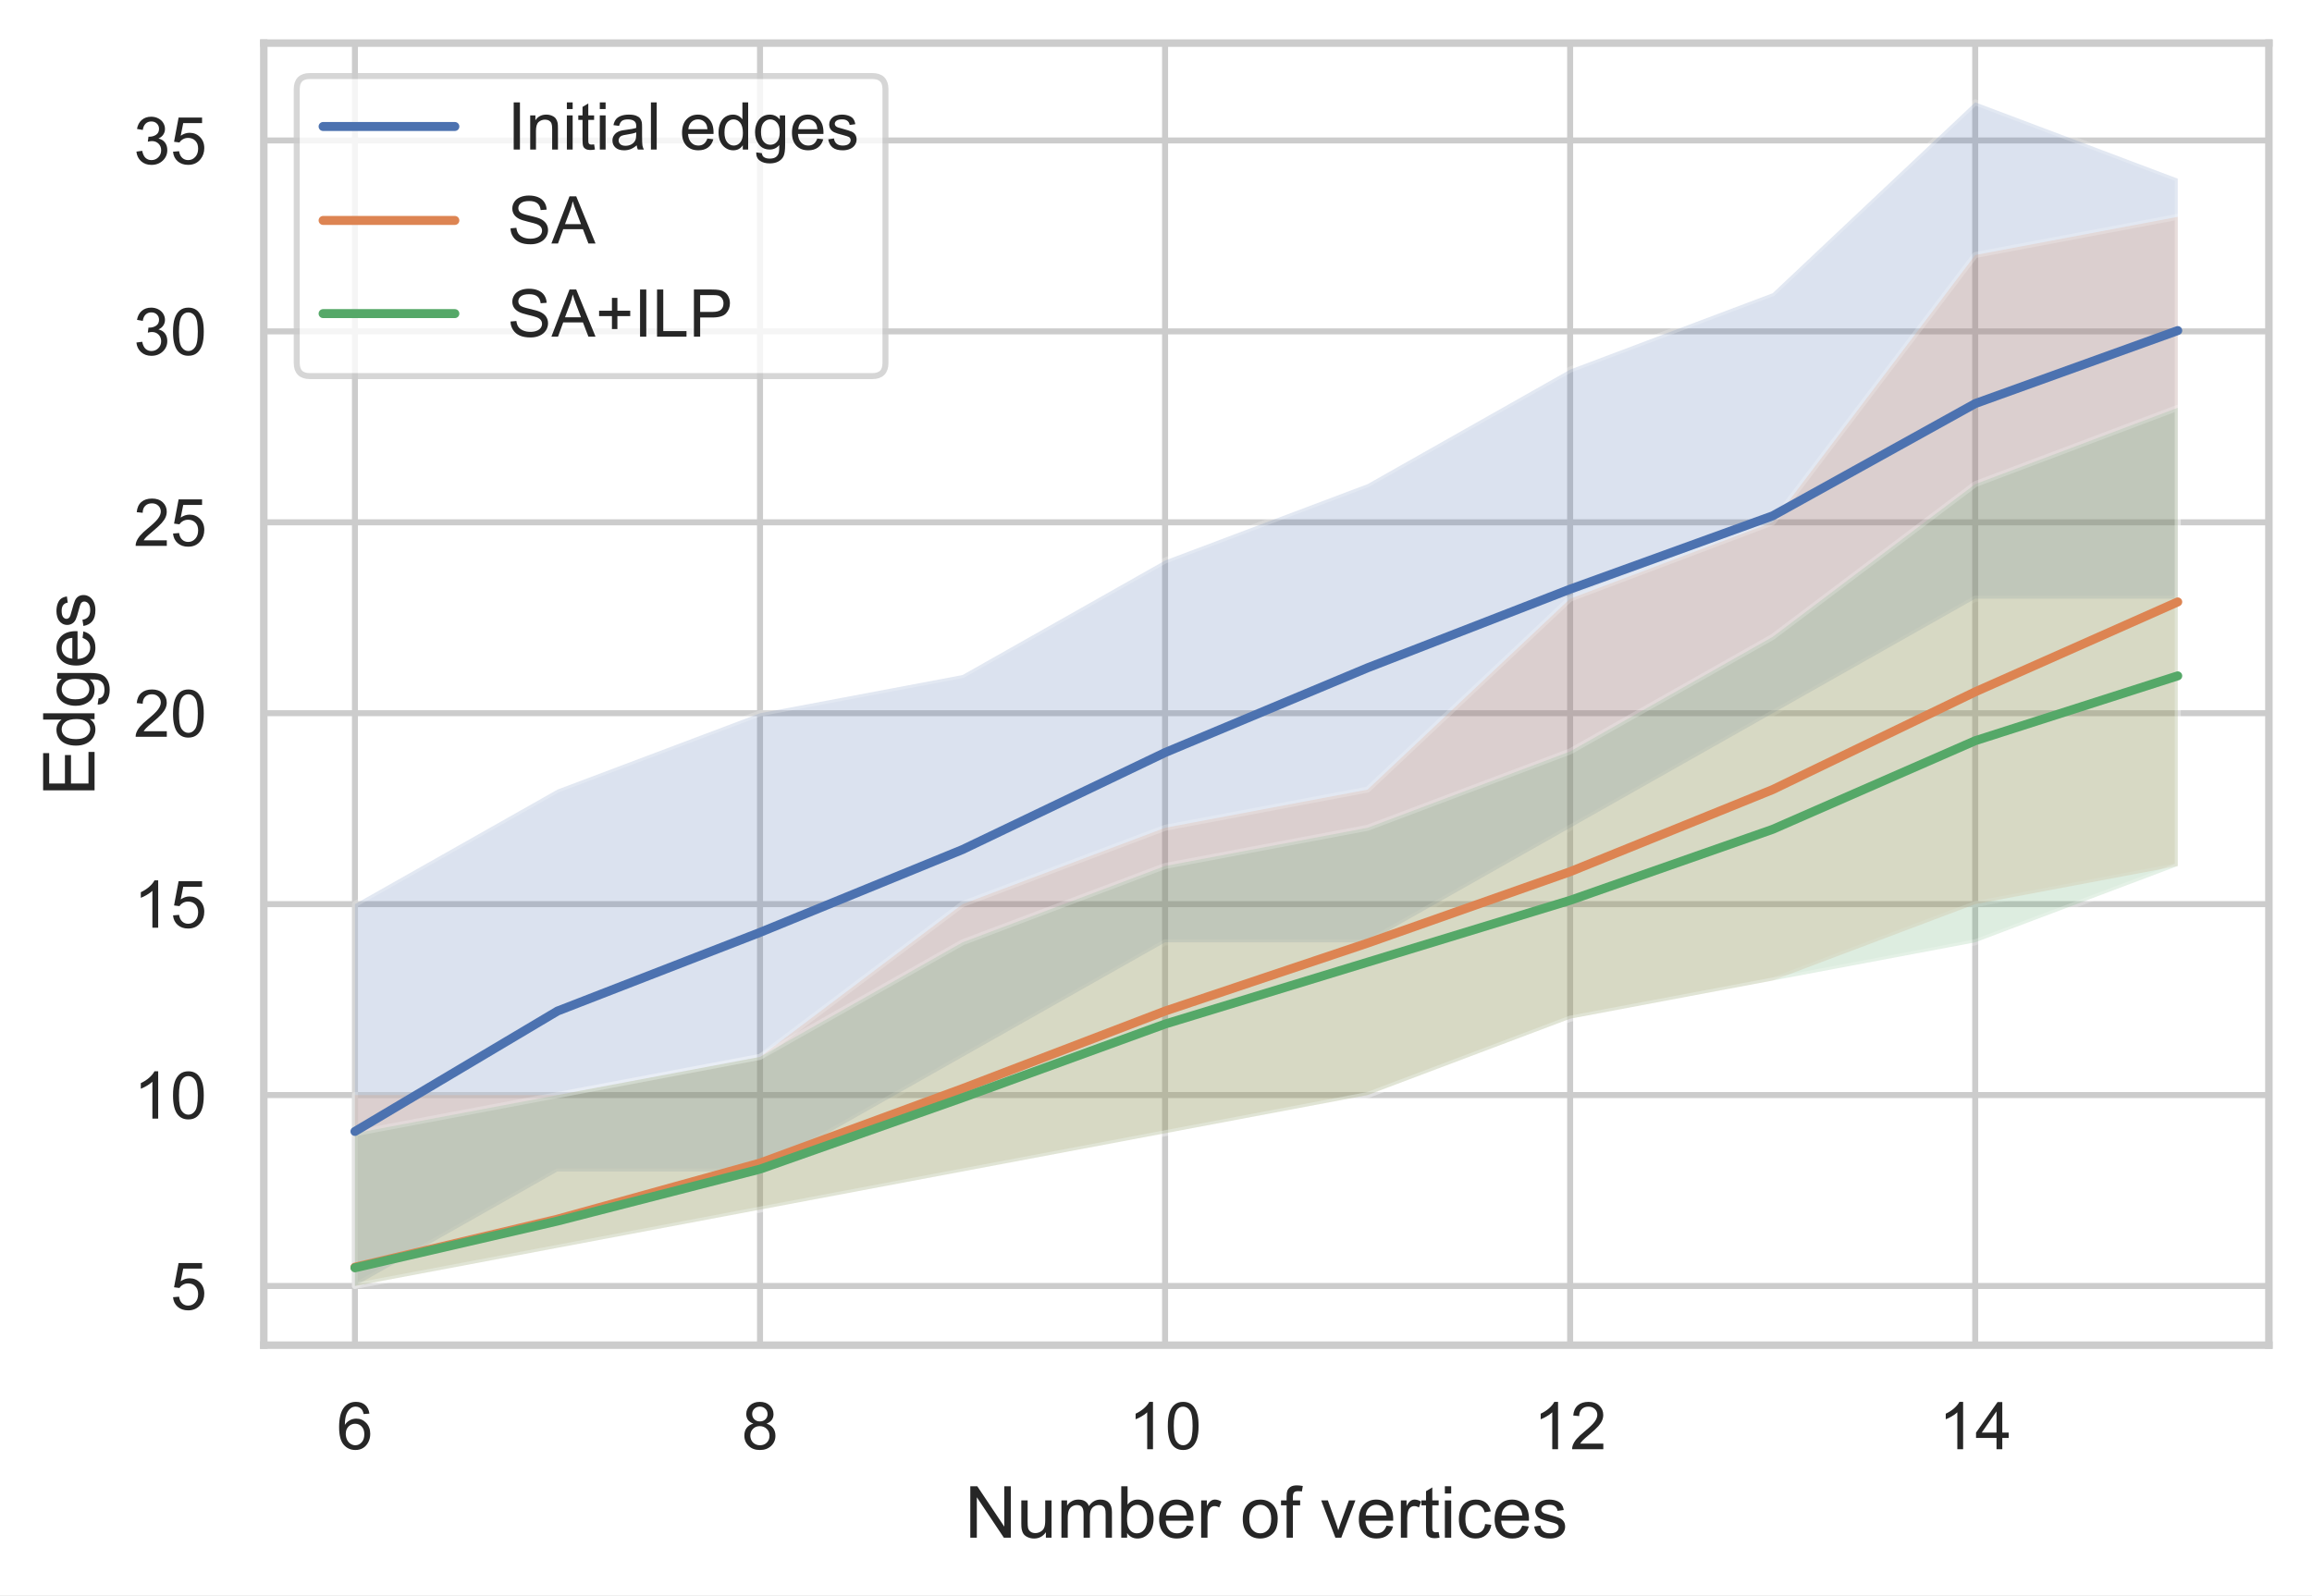
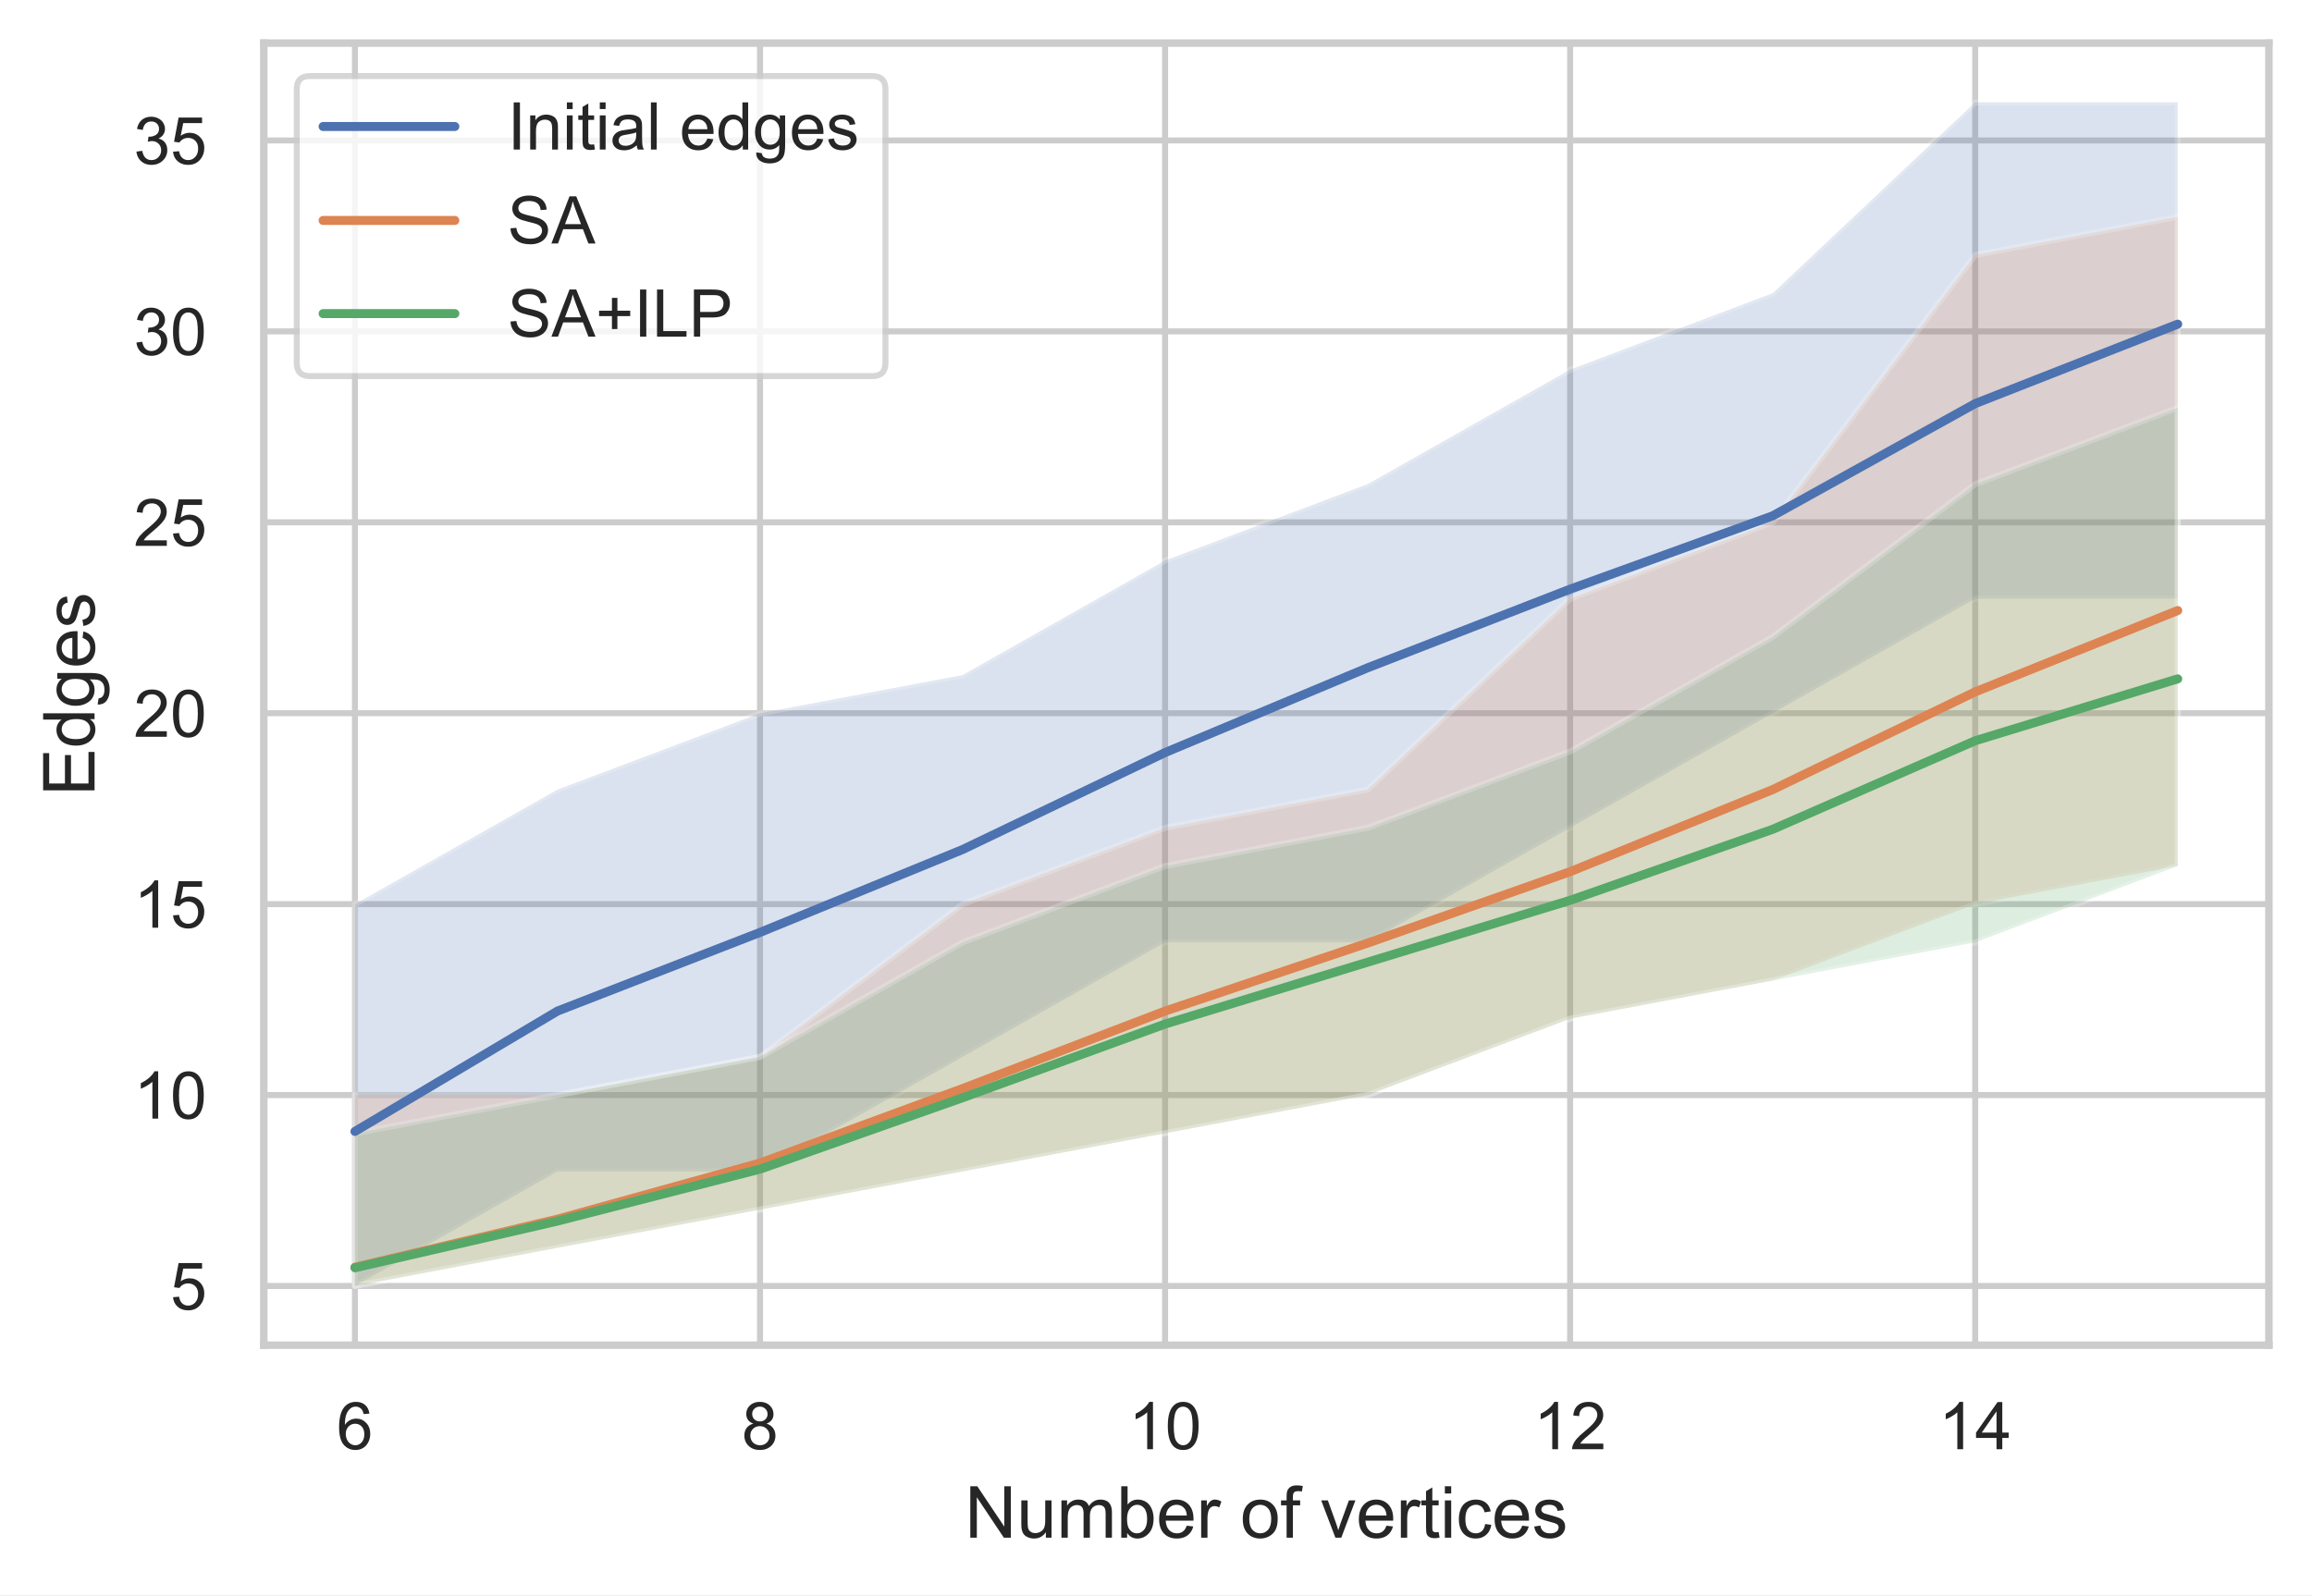
<svg xmlns="http://www.w3.org/2000/svg" xmlns:xlink="http://www.w3.org/1999/xlink" width="386.049pt" height="266.374pt" viewBox="0 0 386.049 266.374" version="1.1">
  <defs>
    <style type="text/css">*{stroke-linejoin: round; stroke-linecap: butt}</style>
  </defs>
  <g id="figure_1">
    <g id="patch_1">
      <path d="M 0 266.374  L 386.049 266.374  L 386.049 0  L 0 0  z " style="fill: #ffffff" />
    </g>
    <g id="axes_1">
      <g id="patch_2">
        <path d="M 44.049 224.64  L 378.849 224.64  L 378.849 7.2  L 44.049 7.2  z " style="fill: #ffffff" />
      </g>
      <g id="matplotlib.axis_1">
        <g id="xtick_1">
          <g id="line2d_1">
-             <path d="M 59.267 224.64  L 59.267 7.2  " clip-path="url(#p6ffc3e979e)" style="fill: none; stroke: #cccccc; stroke-linecap: round" />
+             <path d="M 59.267 224.64  L 59.267 7.2  " clip-path="url(#pb154e1df86)" style="fill: none; stroke: #cccccc; stroke-linecap: round" />
          </g>
          <g id="text_1">
            <g style="fill: #262626" transform="translate(56.20873 242.0136) scale(0.11 -0.11)">
              <defs>
                <path id="ArialMT-36" d="M 3184 3459  L 2625 3416  Q 2550 3747 2413 3897  Q 2184 4138 1850 4138  Q 1581 4138 1378 3988  Q 1113 3794 959 3422  Q 806 3050 800 2363  Q 1003 2672 1297 2822  Q 1591 2972 1913 2972  Q 2475 2972 2870 2558  Q 3266 2144 3266 1488  Q 3266 1056 3080 686  Q 2894 316 2569 119  Q 2244 -78 1831 -78  Q 1128 -78 684 439  Q 241 956 241 2144  Q 241 3472 731 4075  Q 1159 4600 1884 4600  Q 2425 4600 2770 4297  Q 3116 3994 3184 3459  z M 888 1484  Q 888 1194 1011 928  Q 1134 663 1356 523  Q 1578 384 1822 384  Q 2178 384 2434 671  Q 2691 959 2691 1453  Q 2691 1928 2437 2201  Q 2184 2475 1800 2475  Q 1419 2475 1153 2201  Q 888 1928 888 1484  z " transform="scale(0.015625)" />
              </defs>
              <use xlink:href="#ArialMT-36" />
            </g>
          </g>
        </g>
        <g id="xtick_2">
          <g id="line2d_2">
-             <path d="M 126.904 224.64  L 126.904 7.2  " clip-path="url(#p6ffc3e979e)" style="fill: none; stroke: #cccccc; stroke-linecap: round" />
+             <path d="M 126.904 224.64  L 126.904 7.2  " clip-path="url(#pb154e1df86)" style="fill: none; stroke: #cccccc; stroke-linecap: round" />
          </g>
          <g id="text_2">
            <g style="fill: #262626" transform="translate(123.8451 242.0136) scale(0.11 -0.11)">
              <defs>
                <path id="ArialMT-38" d="M 1131 2484  Q 781 2613 612 2850  Q 444 3088 444 3419  Q 444 3919 803 4259  Q 1163 4600 1759 4600  Q 2359 4600 2725 4251  Q 3091 3903 3091 3403  Q 3091 3084 2923 2848  Q 2756 2613 2416 2484  Q 2838 2347 3058 2040  Q 3278 1734 3278 1309  Q 3278 722 2862 322  Q 2447 -78 1769 -78  Q 1091 -78 675 323  Q 259 725 259 1325  Q 259 1772 486 2073  Q 713 2375 1131 2484  z M 1019 3438  Q 1019 3113 1228 2906  Q 1438 2700 1772 2700  Q 2097 2700 2305 2904  Q 2513 3109 2513 3406  Q 2513 3716 2298 3927  Q 2084 4138 1766 4138  Q 1444 4138 1231 3931  Q 1019 3725 1019 3438  z M 838 1322  Q 838 1081 952 856  Q 1066 631 1291 507  Q 1516 384 1775 384  Q 2178 384 2440 643  Q 2703 903 2703 1303  Q 2703 1709 2433 1975  Q 2163 2241 1756 2241  Q 1359 2241 1098 1978  Q 838 1716 838 1322  z " transform="scale(0.015625)" />
              </defs>
              <use xlink:href="#ArialMT-38" />
            </g>
          </g>
        </g>
        <g id="xtick_3">
          <g id="line2d_3">
-             <path d="M 194.54 224.64  L 194.54 7.2  " clip-path="url(#p6ffc3e979e)" style="fill: none; stroke: #cccccc; stroke-linecap: round" />
+             <path d="M 194.54 224.64  L 194.54 7.2  " clip-path="url(#pb154e1df86)" style="fill: none; stroke: #cccccc; stroke-linecap: round" />
          </g>
          <g id="text_3">
            <g style="fill: #262626" transform="translate(188.4229 242.0136) scale(0.11 -0.11)">
              <defs>
                <path id="ArialMT-31" d="M 2384 0  L 1822 0  L 1822 3584  Q 1619 3391 1289 3197  Q 959 3003 697 2906  L 697 3450  Q 1169 3672 1522 3987  Q 1875 4303 2022 4600  L 2384 4600  L 2384 0  z " transform="scale(0.015625)" />
                <path id="ArialMT-30" d="M 266 2259  Q 266 3072 433 3567  Q 600 4063 929 4331  Q 1259 4600 1759 4600  Q 2128 4600 2406 4451  Q 2684 4303 2865 4023  Q 3047 3744 3150 3342  Q 3253 2941 3253 2259  Q 3253 1453 3087 958  Q 2922 463 2592 192  Q 2263 -78 1759 -78  Q 1097 -78 719 397  Q 266 969 266 2259  z M 844 2259  Q 844 1131 1108 757  Q 1372 384 1759 384  Q 2147 384 2411 759  Q 2675 1134 2675 2259  Q 2675 3391 2411 3762  Q 2147 4134 1753 4134  Q 1366 4134 1134 3806  Q 844 3388 844 2259  z " transform="scale(0.015625)" />
              </defs>
              <use xlink:href="#ArialMT-31" />
              <use xlink:href="#ArialMT-30" x="55.615" />
            </g>
          </g>
        </g>
        <g id="xtick_4">
          <g id="line2d_4">
-             <path d="M 262.176 224.64  L 262.176 7.2  " clip-path="url(#p6ffc3e979e)" style="fill: none; stroke: #cccccc; stroke-linecap: round" />
+             <path d="M 262.176 224.64  L 262.176 7.2  " clip-path="url(#pb154e1df86)" style="fill: none; stroke: #cccccc; stroke-linecap: round" />
          </g>
          <g id="text_4">
            <g style="fill: #262626" transform="translate(256.0593 242.0136) scale(0.11 -0.11)">
              <defs>
                <path id="ArialMT-32" d="M 3222 541  L 3222 0  L 194 0  Q 188 203 259 391  Q 375 700 629 1000  Q 884 1300 1366 1694  Q 2113 2306 2375 2664  Q 2638 3022 2638 3341  Q 2638 3675 2398 3904  Q 2159 4134 1775 4134  Q 1369 4134 1125 3890  Q 881 3647 878 3216  L 300 3275  Q 359 3922 746 4261  Q 1134 4600 1788 4600  Q 2447 4600 2831 4234  Q 3216 3869 3216 3328  Q 3216 3053 3103 2787  Q 2991 2522 2730 2228  Q 2469 1934 1863 1422  Q 1356 997 1212 845  Q 1069 694 975 541  L 3222 541  z " transform="scale(0.015625)" />
              </defs>
              <use xlink:href="#ArialMT-31" />
              <use xlink:href="#ArialMT-32" x="55.615" />
            </g>
          </g>
        </g>
        <g id="xtick_5">
          <g id="line2d_5">
-             <path d="M 329.813 224.64  L 329.813 7.2  " clip-path="url(#p6ffc3e979e)" style="fill: none; stroke: #cccccc; stroke-linecap: round" />
+             <path d="M 329.813 224.64  L 329.813 7.2  " clip-path="url(#pb154e1df86)" style="fill: none; stroke: #cccccc; stroke-linecap: round" />
          </g>
          <g id="text_5">
            <g style="fill: #262626" transform="translate(323.6957 242.0136) scale(0.11 -0.11)">
              <defs>
                <path id="ArialMT-34" d="M 2069 0  L 2069 1097  L 81 1097  L 81 1613  L 2172 4581  L 2631 4581  L 2631 1613  L 3250 1613  L 3250 1097  L 2631 1097  L 2631 0  L 2069 0  z M 2069 1613  L 2069 3678  L 634 1613  L 2069 1613  z " transform="scale(0.015625)" />
              </defs>
              <use xlink:href="#ArialMT-31" />
              <use xlink:href="#ArialMT-34" x="55.615" />
            </g>
          </g>
        </g>
        <g id="text_6">
          <g style="fill: #262626" transform="translate(161.1025 256.7892) scale(0.12 -0.12)">
            <defs>
              <path id="ArialMT-4e" d="M 488 0  L 488 4581  L 1109 4581  L 3516 984  L 3516 4581  L 4097 4581  L 4097 0  L 3475 0  L 1069 3600  L 1069 0  L 488 0  z " transform="scale(0.015625)" />
              <path id="ArialMT-75" d="M 2597 0  L 2597 488  Q 2209 -75 1544 -75  Q 1250 -75 995 37  Q 741 150 617 320  Q 494 491 444 738  Q 409 903 409 1263  L 409 3319  L 972 3319  L 972 1478  Q 972 1038 1006 884  Q 1059 663 1231 536  Q 1403 409 1656 409  Q 1909 409 2131 539  Q 2353 669 2445 892  Q 2538 1116 2538 1541  L 2538 3319  L 3100 3319  L 3100 0  L 2597 0  z " transform="scale(0.015625)" />
              <path id="ArialMT-6d" d="M 422 0  L 422 3319  L 925 3319  L 925 2853  Q 1081 3097 1340 3245  Q 1600 3394 1931 3394  Q 2300 3394 2536 3241  Q 2772 3088 2869 2813  Q 3263 3394 3894 3394  Q 4388 3394 4653 3120  Q 4919 2847 4919 2278  L 4919 0  L 4359 0  L 4359 2091  Q 4359 2428 4304 2576  Q 4250 2725 4106 2815  Q 3963 2906 3769 2906  Q 3419 2906 3187 2673  Q 2956 2441 2956 1928  L 2956 0  L 2394 0  L 2394 2156  Q 2394 2531 2256 2718  Q 2119 2906 1806 2906  Q 1569 2906 1367 2781  Q 1166 2656 1075 2415  Q 984 2175 984 1722  L 984 0  L 422 0  z " transform="scale(0.015625)" />
              <path id="ArialMT-62" d="M 941 0  L 419 0  L 419 4581  L 981 4581  L 981 2947  Q 1338 3394 1891 3394  Q 2197 3394 2470 3270  Q 2744 3147 2920 2923  Q 3097 2700 3197 2384  Q 3297 2069 3297 1709  Q 3297 856 2875 390  Q 2453 -75 1863 -75  Q 1275 -75 941 416  L 941 0  z M 934 1684  Q 934 1088 1097 822  Q 1363 388 1816 388  Q 2184 388 2453 708  Q 2722 1028 2722 1663  Q 2722 2313 2464 2622  Q 2206 2931 1841 2931  Q 1472 2931 1203 2611  Q 934 2291 934 1684  z " transform="scale(0.015625)" />
              <path id="ArialMT-65" d="M 2694 1069  L 3275 997  Q 3138 488 2766 206  Q 2394 -75 1816 -75  Q 1088 -75 661 373  Q 234 822 234 1631  Q 234 2469 665 2931  Q 1097 3394 1784 3394  Q 2450 3394 2872 2941  Q 3294 2488 3294 1666  Q 3294 1616 3291 1516  L 816 1516  Q 847 969 1125 678  Q 1403 388 1819 388  Q 2128 388 2347 550  Q 2566 713 2694 1069  z M 847 1978  L 2700 1978  Q 2663 2397 2488 2606  Q 2219 2931 1791 2931  Q 1403 2931 1139 2672  Q 875 2413 847 1978  z " transform="scale(0.015625)" />
              <path id="ArialMT-72" d="M 416 0  L 416 3319  L 922 3319  L 922 2816  Q 1116 3169 1280 3281  Q 1444 3394 1641 3394  Q 1925 3394 2219 3213  L 2025 2691  Q 1819 2813 1613 2813  Q 1428 2813 1281 2702  Q 1134 2591 1072 2394  Q 978 2094 978 1738  L 978 0  L 416 0  z " transform="scale(0.015625)" />
              <path id="ArialMT-20" transform="scale(0.015625)" />
              <path id="ArialMT-6f" d="M 213 1659  Q 213 2581 725 3025  Q 1153 3394 1769 3394  Q 2453 3394 2887 2945  Q 3322 2497 3322 1706  Q 3322 1066 3130 698  Q 2938 331 2570 128  Q 2203 -75 1769 -75  Q 1072 -75 642 372  Q 213 819 213 1659  z M 791 1659  Q 791 1022 1069 705  Q 1347 388 1769 388  Q 2188 388 2466 706  Q 2744 1025 2744 1678  Q 2744 2294 2464 2611  Q 2184 2928 1769 2928  Q 1347 2928 1069 2612  Q 791 2297 791 1659  z " transform="scale(0.015625)" />
              <path id="ArialMT-66" d="M 556 0  L 556 2881  L 59 2881  L 59 3319  L 556 3319  L 556 3672  Q 556 4006 616 4169  Q 697 4388 901 4523  Q 1106 4659 1475 4659  Q 1713 4659 2000 4603  L 1916 4113  Q 1741 4144 1584 4144  Q 1328 4144 1222 4034  Q 1116 3925 1116 3625  L 1116 3319  L 1763 3319  L 1763 2881  L 1116 2881  L 1116 0  L 556 0  z " transform="scale(0.015625)" />
              <path id="ArialMT-76" d="M 1344 0  L 81 3319  L 675 3319  L 1388 1331  Q 1503 1009 1600 663  Q 1675 925 1809 1294  L 2547 3319  L 3125 3319  L 1869 0  L 1344 0  z " transform="scale(0.015625)" />
              <path id="ArialMT-74" d="M 1650 503  L 1731 6  Q 1494 -44 1306 -44  Q 1000 -44 831 53  Q 663 150 594 308  Q 525 466 525 972  L 525 2881  L 113 2881  L 113 3319  L 525 3319  L 525 4141  L 1084 4478  L 1084 3319  L 1650 3319  L 1650 2881  L 1084 2881  L 1084 941  Q 1084 700 1114 631  Q 1144 563 1211 522  Q 1278 481 1403 481  Q 1497 481 1650 503  z " transform="scale(0.015625)" />
              <path id="ArialMT-69" d="M 425 3934  L 425 4581  L 988 4581  L 988 3934  L 425 3934  z M 425 0  L 425 3319  L 988 3319  L 988 0  L 425 0  z " transform="scale(0.015625)" />
              <path id="ArialMT-63" d="M 2588 1216  L 3141 1144  Q 3050 572 2676 248  Q 2303 -75 1759 -75  Q 1078 -75 664 370  Q 250 816 250 1647  Q 250 2184 428 2587  Q 606 2991 970 3192  Q 1334 3394 1763 3394  Q 2303 3394 2647 3120  Q 2991 2847 3088 2344  L 2541 2259  Q 2463 2594 2264 2762  Q 2066 2931 1784 2931  Q 1359 2931 1093 2626  Q 828 2322 828 1663  Q 828 994 1084 691  Q 1341 388 1753 388  Q 2084 388 2306 591  Q 2528 794 2588 1216  z " transform="scale(0.015625)" />
              <path id="ArialMT-73" d="M 197 991  L 753 1078  Q 800 744 1014 566  Q 1228 388 1613 388  Q 2000 388 2187 545  Q 2375 703 2375 916  Q 2375 1106 2209 1216  Q 2094 1291 1634 1406  Q 1016 1563 777 1677  Q 538 1791 414 1992  Q 291 2194 291 2438  Q 291 2659 392 2848  Q 494 3038 669 3163  Q 800 3259 1026 3326  Q 1253 3394 1513 3394  Q 1903 3394 2198 3281  Q 2494 3169 2634 2976  Q 2775 2784 2828 2463  L 2278 2388  Q 2241 2644 2061 2787  Q 1881 2931 1553 2931  Q 1166 2931 1000 2803  Q 834 2675 834 2503  Q 834 2394 903 2306  Q 972 2216 1119 2156  Q 1203 2125 1616 2013  Q 2213 1853 2448 1751  Q 2684 1650 2818 1456  Q 2953 1263 2953 975  Q 2953 694 2789 445  Q 2625 197 2315 61  Q 2006 -75 1616 -75  Q 969 -75 630 194  Q 291 463 197 991  z " transform="scale(0.015625)" />
            </defs>
            <use xlink:href="#ArialMT-4e" />
            <use xlink:href="#ArialMT-75" x="72.217" />
            <use xlink:href="#ArialMT-6d" x="127.832" />
            <use xlink:href="#ArialMT-62" x="211.133" />
            <use xlink:href="#ArialMT-65" x="266.748" />
            <use xlink:href="#ArialMT-72" x="322.363" />
            <use xlink:href="#ArialMT-20" x="355.664" />
            <use xlink:href="#ArialMT-6f" x="383.447" />
            <use xlink:href="#ArialMT-66" x="439.062" />
            <use xlink:href="#ArialMT-20" x="466.846" />
            <use xlink:href="#ArialMT-76" x="494.629" />
            <use xlink:href="#ArialMT-65" x="544.629" />
            <use xlink:href="#ArialMT-72" x="600.244" />
            <use xlink:href="#ArialMT-74" x="633.545" />
            <use xlink:href="#ArialMT-69" x="661.328" />
            <use xlink:href="#ArialMT-63" x="683.545" />
            <use xlink:href="#ArialMT-65" x="733.545" />
            <use xlink:href="#ArialMT-73" x="789.16" />
          </g>
        </g>
      </g>
      <g id="matplotlib.axis_2">
        <g id="ytick_1">
          <g id="line2d_6">
-             <path d="M 44.049 214.756  L 378.849 214.756  " clip-path="url(#p6ffc3e979e)" style="fill: none; stroke: #cccccc; stroke-linecap: round" />
+             <path d="M 44.049 214.756  L 378.849 214.756  " clip-path="url(#pb154e1df86)" style="fill: none; stroke: #cccccc; stroke-linecap: round" />
          </g>
          <g id="text_7">
            <g style="fill: #262626" transform="translate(28.43203 218.6932) scale(0.11 -0.11)">
              <defs>
                <path id="ArialMT-35" d="M 266 1200  L 856 1250  Q 922 819 1161 601  Q 1400 384 1738 384  Q 2144 384 2425 690  Q 2706 997 2706 1503  Q 2706 1984 2436 2262  Q 2166 2541 1728 2541  Q 1456 2541 1237 2417  Q 1019 2294 894 2097  L 366 2166  L 809 4519  L 3088 4519  L 3088 3981  L 1259 3981  L 1013 2750  Q 1425 3038 1878 3038  Q 2478 3038 2890 2622  Q 3303 2206 3303 1553  Q 3303 931 2941 478  Q 2500 -78 1738 -78  Q 1113 -78 717 272  Q 322 622 266 1200  z " transform="scale(0.015625)" />
              </defs>
              <use xlink:href="#ArialMT-35" />
            </g>
          </g>
        </g>
        <g id="ytick_2">
          <g id="line2d_7">
-             <path d="M 44.049 182.874  L 378.849 182.874  " clip-path="url(#p6ffc3e979e)" style="fill: none; stroke: #cccccc; stroke-linecap: round" />
+             <path d="M 44.049 182.874  L 378.849 182.874  " clip-path="url(#pb154e1df86)" style="fill: none; stroke: #cccccc; stroke-linecap: round" />
          </g>
          <g id="text_8">
            <g style="fill: #262626" transform="translate(22.315 186.8105) scale(0.11 -0.11)">
              <use xlink:href="#ArialMT-31" />
              <use xlink:href="#ArialMT-30" x="55.615" />
            </g>
          </g>
        </g>
        <g id="ytick_3">
          <g id="line2d_8">
-             <path d="M 44.049 150.991  L 378.849 150.991  " clip-path="url(#p6ffc3e979e)" style="fill: none; stroke: #cccccc; stroke-linecap: round" />
+             <path d="M 44.049 150.991  L 378.849 150.991  " clip-path="url(#pb154e1df86)" style="fill: none; stroke: #cccccc; stroke-linecap: round" />
          </g>
          <g id="text_9">
            <g style="fill: #262626" transform="translate(22.315 154.9278) scale(0.11 -0.11)">
              <use xlink:href="#ArialMT-31" />
              <use xlink:href="#ArialMT-35" x="55.615" />
            </g>
          </g>
        </g>
        <g id="ytick_4">
          <g id="line2d_9">
-             <path d="M 44.049 119.108  L 378.849 119.108  " clip-path="url(#p6ffc3e979e)" style="fill: none; stroke: #cccccc; stroke-linecap: round" />
+             <path d="M 44.049 119.108  L 378.849 119.108  " clip-path="url(#pb154e1df86)" style="fill: none; stroke: #cccccc; stroke-linecap: round" />
          </g>
          <g id="text_10">
            <g style="fill: #262626" transform="translate(22.315 123.0451) scale(0.11 -0.11)">
              <use xlink:href="#ArialMT-32" />
              <use xlink:href="#ArialMT-30" x="55.615" />
            </g>
          </g>
        </g>
        <g id="ytick_5">
          <g id="line2d_10">
-             <path d="M 44.049 87.226  L 378.849 87.226  " clip-path="url(#p6ffc3e979e)" style="fill: none; stroke: #cccccc; stroke-linecap: round" />
+             <path d="M 44.049 87.226  L 378.849 87.226  " clip-path="url(#pb154e1df86)" style="fill: none; stroke: #cccccc; stroke-linecap: round" />
          </g>
          <g id="text_11">
            <g style="fill: #262626" transform="translate(22.315 91.16237) scale(0.11 -0.11)">
              <use xlink:href="#ArialMT-32" />
              <use xlink:href="#ArialMT-35" x="55.615" />
            </g>
          </g>
        </g>
        <g id="ytick_6">
          <g id="line2d_11">
-             <path d="M 44.049 55.343  L 378.849 55.343  " clip-path="url(#p6ffc3e979e)" style="fill: none; stroke: #cccccc; stroke-linecap: round" />
+             <path d="M 44.049 55.343  L 378.849 55.343  " clip-path="url(#pb154e1df86)" style="fill: none; stroke: #cccccc; stroke-linecap: round" />
          </g>
          <g id="text_12">
            <g style="fill: #262626" transform="translate(22.315 59.27967) scale(0.11 -0.11)">
              <defs>
                <path id="ArialMT-33" d="M 269 1209  L 831 1284  Q 928 806 1161 595  Q 1394 384 1728 384  Q 2125 384 2398 659  Q 2672 934 2672 1341  Q 2672 1728 2419 1979  Q 2166 2231 1775 2231  Q 1616 2231 1378 2169  L 1441 2663  Q 1497 2656 1531 2656  Q 1891 2656 2178 2843  Q 2466 3031 2466 3422  Q 2466 3731 2256 3934  Q 2047 4138 1716 4138  Q 1388 4138 1169 3931  Q 950 3725 888 3313  L 325 3413  Q 428 3978 793 4289  Q 1159 4600 1703 4600  Q 2078 4600 2393 4439  Q 2709 4278 2876 4000  Q 3044 3722 3044 3409  Q 3044 3113 2884 2869  Q 2725 2625 2413 2481  Q 2819 2388 3044 2092  Q 3269 1797 3269 1353  Q 3269 753 2831 336  Q 2394 -81 1725 -81  Q 1122 -81 723 278  Q 325 638 269 1209  z " transform="scale(0.015625)" />
              </defs>
              <use xlink:href="#ArialMT-33" />
              <use xlink:href="#ArialMT-30" x="55.615" />
            </g>
          </g>
        </g>
        <g id="ytick_7">
          <g id="line2d_12">
-             <path d="M 44.049 23.46  L 378.849 23.46  " clip-path="url(#p6ffc3e979e)" style="fill: none; stroke: #cccccc; stroke-linecap: round" />
+             <path d="M 44.049 23.46  L 378.849 23.46  " clip-path="url(#pb154e1df86)" style="fill: none; stroke: #cccccc; stroke-linecap: round" />
          </g>
          <g id="text_13">
            <g style="fill: #262626" transform="translate(22.315 27.39697) scale(0.11 -0.11)">
              <use xlink:href="#ArialMT-33" />
              <use xlink:href="#ArialMT-35" x="55.615" />
            </g>
          </g>
        </g>
        <g id="text_14">
          <g style="fill: #262626" transform="translate(15.78937 132.9319) rotate(-90) scale(0.12 -0.12)">
            <defs>
              <path id="ArialMT-45" d="M 506 0  L 506 4581  L 3819 4581  L 3819 4041  L 1113 4041  L 1113 2638  L 3647 2638  L 3647 2100  L 1113 2100  L 1113 541  L 3925 541  L 3925 0  L 506 0  z " transform="scale(0.015625)" />
              <path id="ArialMT-64" d="M 2575 0  L 2575 419  Q 2259 -75 1647 -75  Q 1250 -75 917 144  Q 584 363 401 755  Q 219 1147 219 1656  Q 219 2153 384 2558  Q 550 2963 881 3178  Q 1213 3394 1622 3394  Q 1922 3394 2156 3267  Q 2391 3141 2538 2938  L 2538 4581  L 3097 4581  L 3097 0  L 2575 0  z M 797 1656  Q 797 1019 1065 703  Q 1334 388 1700 388  Q 2069 388 2326 689  Q 2584 991 2584 1609  Q 2584 2291 2321 2609  Q 2059 2928 1675 2928  Q 1300 2928 1048 2622  Q 797 2316 797 1656  z " transform="scale(0.015625)" />
              <path id="ArialMT-67" d="M 319 -275  L 866 -356  Q 900 -609 1056 -725  Q 1266 -881 1628 -881  Q 2019 -881 2231 -725  Q 2444 -569 2519 -288  Q 2563 -116 2559 434  Q 2191 0 1641 0  Q 956 0 581 494  Q 206 988 206 1678  Q 206 2153 378 2554  Q 550 2956 876 3175  Q 1203 3394 1644 3394  Q 2231 3394 2613 2919  L 2613 3319  L 3131 3319  L 3131 450  Q 3131 -325 2973 -648  Q 2816 -972 2473 -1159  Q 2131 -1347 1631 -1347  Q 1038 -1347 672 -1080  Q 306 -813 319 -275  z M 784 1719  Q 784 1066 1043 766  Q 1303 466 1694 466  Q 2081 466 2343 764  Q 2606 1063 2606 1700  Q 2606 2309 2336 2618  Q 2066 2928 1684 2928  Q 1309 2928 1046 2623  Q 784 2319 784 1719  z " transform="scale(0.015625)" />
            </defs>
            <use xlink:href="#ArialMT-45" />
            <use xlink:href="#ArialMT-64" x="66.699" />
            <use xlink:href="#ArialMT-67" x="122.314" />
            <use xlink:href="#ArialMT-65" x="177.93" />
            <use xlink:href="#ArialMT-73" x="233.545" />
          </g>
        </g>
      </g>
      <g id="PolyCollection_1">
        <defs>
-           <path id="m7de6a842af" d="M 59.267 -51.618  L 59.267 -115.383  L 93.085 -134.513  L 126.904 -147.266  L 160.722 -153.642  L 194.54 -172.772  L 228.358 -185.525  L 262.176 -204.655  L 295.995 -217.408  L 329.813 -249.291  L 363.631 -236.538  L 363.631 -166.396  L 363.631 -166.396  L 329.813 -166.396  L 295.995 -147.266  L 262.176 -128.136  L 228.358 -109.007  L 194.54 -109.007  L 160.722 -89.877  L 126.904 -70.747  L 93.085 -70.747  L 59.267 -51.618  z " style="stroke: #ffffff; stroke-opacity: 0.2" />
+           <path id="md93c4954c3" d="M 59.267 -51.618  L 59.267 -115.383  L 93.085 -134.513  L 126.904 -147.266  L 160.722 -153.642  L 194.54 -172.772  L 228.358 -185.525  L 262.176 -204.655  L 295.995 -217.408  L 329.813 -249.291  L 363.631 -249.291  L 363.631 -166.396  L 363.631 -166.396  L 329.813 -166.396  L 295.995 -147.266  L 262.176 -128.136  L 228.358 -109.007  L 194.54 -109.007  L 160.722 -89.877  L 126.904 -70.747  L 93.085 -70.747  L 59.267 -51.618  z " style="stroke: #ffffff; stroke-opacity: 0.2" />
        </defs>
-         <g clip-path="url(#p6ffc3e979e)">
-           <use xlink:href="#m7de6a842af" x="0" y="266.374" style="fill: #4c72b0; fill-opacity: 0.2; stroke: #ffffff; stroke-opacity: 0.2" />
+         <g clip-path="url(#pb154e1df86)">
+           <use xlink:href="#md93c4954c3" x="0" y="266.374" style="fill: #4c72b0; fill-opacity: 0.2; stroke: #ffffff; stroke-opacity: 0.2" />
        </g>
      </g>
      <g id="PolyCollection_2">
        <defs>
-           <path id="md8b410fdf4" d="M 59.267 -51.618  L 59.267 -83.501  L 93.085 -83.501  L 126.904 -89.877  L 160.722 -115.383  L 194.54 -128.136  L 228.358 -134.513  L 262.176 -166.396  L 295.995 -179.149  L 329.813 -223.784  L 363.631 -230.161  L 363.631 -121.76  L 363.631 -121.76  L 329.813 -115.383  L 295.995 -102.63  L 262.176 -96.254  L 228.358 -83.501  L 194.54 -77.124  L 160.722 -70.747  L 126.904 -64.371  L 93.085 -57.994  L 59.267 -51.618  z " style="stroke: #ffffff; stroke-opacity: 0.2" />
+           <path id="mc7fbd0c3a1" d="M 59.267 -51.618  L 59.267 -83.501  L 93.085 -83.501  L 126.904 -89.877  L 160.722 -115.383  L 194.54 -128.136  L 228.358 -134.513  L 262.176 -166.396  L 295.995 -179.149  L 329.813 -223.784  L 363.631 -230.161  L 363.631 -121.76  L 363.631 -121.76  L 329.813 -115.383  L 295.995 -102.63  L 262.176 -96.254  L 228.358 -83.501  L 194.54 -77.124  L 160.722 -70.747  L 126.904 -64.371  L 93.085 -57.994  L 59.267 -51.618  z " style="stroke: #ffffff; stroke-opacity: 0.2" />
        </defs>
-         <g clip-path="url(#p6ffc3e979e)">
-           <use xlink:href="#md8b410fdf4" x="0" y="266.374" style="fill: #dd8452; fill-opacity: 0.2; stroke: #ffffff; stroke-opacity: 0.2" />
+         <g clip-path="url(#pb154e1df86)">
+           <use xlink:href="#mc7fbd0c3a1" x="0" y="266.374" style="fill: #dd8452; fill-opacity: 0.2; stroke: #ffffff; stroke-opacity: 0.2" />
        </g>
      </g>
      <g id="PolyCollection_3">
        <defs>
-           <path id="m7d44c8faeb" d="M 59.267 -51.618  L 59.267 -77.124  L 93.085 -83.501  L 126.904 -89.877  L 160.722 -109.007  L 194.54 -121.76  L 228.358 -128.136  L 262.176 -140.889  L 295.995 -160.019  L 329.813 -185.525  L 363.631 -198.278  L 363.631 -121.76  L 363.631 -121.76  L 329.813 -109.007  L 295.995 -102.63  L 262.176 -96.254  L 228.358 -83.501  L 194.54 -77.124  L 160.722 -70.747  L 126.904 -64.371  L 93.085 -57.994  L 59.267 -51.618  z " style="stroke: #ffffff; stroke-opacity: 0.2" />
+           <path id="m3f5a3295c8" d="M 59.267 -51.618  L 59.267 -77.124  L 93.085 -83.501  L 126.904 -89.877  L 160.722 -109.007  L 194.54 -121.76  L 228.358 -128.136  L 262.176 -140.889  L 295.995 -160.019  L 329.813 -185.525  L 363.631 -198.278  L 363.631 -121.76  L 363.631 -121.76  L 329.813 -109.007  L 295.995 -102.63  L 262.176 -96.254  L 228.358 -83.501  L 194.54 -77.124  L 160.722 -70.747  L 126.904 -64.371  L 93.085 -57.994  L 59.267 -51.618  z " style="stroke: #ffffff; stroke-opacity: 0.2" />
        </defs>
-         <g clip-path="url(#p6ffc3e979e)">
-           <use xlink:href="#m7d44c8faeb" x="0" y="266.374" style="fill: #55a868; fill-opacity: 0.2; stroke: #ffffff; stroke-opacity: 0.2" />
+         <g clip-path="url(#pb154e1df86)">
+           <use xlink:href="#m3f5a3295c8" x="0" y="266.374" style="fill: #55a868; fill-opacity: 0.2; stroke: #ffffff; stroke-opacity: 0.2" />
        </g>
      </g>
      <g id="line2d_13">
-         <path d="M 59.267 188.947  L 93.085 168.845  L 126.904 155.71  L 160.722 141.873  L 194.54 125.676  L 228.358 111.52  L 262.176 98.385  L 295.995 86.142  L 329.813 67.395  L 363.631 55.207  " clip-path="url(#p6ffc3e979e)" style="fill: none; stroke: #4c72b0; stroke-width: 1.5; stroke-linecap: round" />
+         <path d="M 59.267 188.947  L 93.085 168.845  L 126.904 155.71  L 160.722 141.873  L 194.54 125.676  L 228.358 111.52  L 262.176 98.385  L 295.995 86.142  L 329.813 67.395  L 363.631 54.131  " clip-path="url(#pb154e1df86)" style="fill: none; stroke: #4c72b0; stroke-width: 1.5; stroke-linecap: round" />
      </g>
      <g id="line2d_14">
-         <path d="M 59.267 211.619  L 93.085 203.597  L 126.904 194.224  L 160.722 181.79  L 194.54 168.845  L 228.358 157.495  L 262.176 145.571  L 295.995 131.861  L 329.813 115.537  L 363.631 100.521  " clip-path="url(#p6ffc3e979e)" style="fill: none; stroke: #dd8452; stroke-width: 1.5; stroke-linecap: round" />
+         <path d="M 59.267 211.619  L 93.085 203.597  L 126.904 194.224  L 160.722 181.79  L 194.54 168.845  L 228.358 157.495  L 262.176 145.571  L 295.995 131.861  L 329.813 115.537  L 363.631 101.955  " clip-path="url(#pb154e1df86)" style="fill: none; stroke: #dd8452; stroke-width: 1.5; stroke-linecap: round" />
      </g>
      <g id="line2d_15">
-         <path d="M 59.267 211.72  L 93.085 203.916  L 126.904 195.244  L 160.722 183.32  L 194.54 171.013  L 228.358 160.683  L 262.176 150.353  L 295.995 138.493  L 329.813 123.699  L 363.631 112.867  " clip-path="url(#p6ffc3e979e)" style="fill: none; stroke: #55a868; stroke-width: 1.5; stroke-linecap: round" />
+         <path d="M 59.267 211.72  L 93.085 203.916  L 126.904 195.244  L 160.722 183.32  L 194.54 171.013  L 228.358 160.683  L 262.176 150.353  L 295.995 138.493  L 329.813 123.699  L 363.631 113.369  " clip-path="url(#pb154e1df86)" style="fill: none; stroke: #55a868; stroke-width: 1.5; stroke-linecap: round" />
      </g>
      <g id="patch_3">
        <path d="M 44.049 224.64  L 44.049 7.2  " style="fill: none; stroke: #cccccc; stroke-width: 1.25; stroke-linejoin: miter; stroke-linecap: square" />
      </g>
      <g id="patch_4">
        <path d="M 378.849 224.64  L 378.849 7.2  " style="fill: none; stroke: #cccccc; stroke-width: 1.25; stroke-linejoin: miter; stroke-linecap: square" />
      </g>
      <g id="patch_5">
        <path d="M 44.049 224.64  L 378.849 224.64  " style="fill: none; stroke: #cccccc; stroke-width: 1.25; stroke-linejoin: miter; stroke-linecap: square" />
      </g>
      <g id="patch_6">
        <path d="M 44.049 7.2  L 378.849 7.2  " style="fill: none; stroke: #cccccc; stroke-width: 1.25; stroke-linejoin: miter; stroke-linecap: square" />
      </g>
      <g id="legend_1">
        <g id="patch_7">
          <path d="M 51.749 62.808  L 145.651 62.808  Q 147.851 62.808 147.851 60.608  L 147.851 14.9  Q 147.851 12.7 145.651 12.7  L 51.749 12.7  Q 49.549 12.7 49.549 14.9  L 49.549 60.608  Q 49.549 62.808 51.749 62.808  z " style="fill: #ffffff; opacity: 0.8; stroke: #cccccc; stroke-linejoin: miter" />
        </g>
        <g id="line2d_16">
          <path d="M 53.949 21.124  L 64.949 21.124  L 75.949 21.124  " style="fill: none; stroke: #4c72b0; stroke-width: 1.5; stroke-linecap: round" />
        </g>
        <g id="text_15">
          <g style="fill: #262626" transform="translate(84.74906 24.97359) scale(0.11 -0.11)">
            <defs>
              <path id="ArialMT-49" d="M 597 0  L 597 4581  L 1203 4581  L 1203 0  L 597 0  z " transform="scale(0.015625)" />
              <path id="ArialMT-6e" d="M 422 0  L 422 3319  L 928 3319  L 928 2847  Q 1294 3394 1984 3394  Q 2284 3394 2536 3286  Q 2788 3178 2913 3003  Q 3038 2828 3088 2588  Q 3119 2431 3119 2041  L 3119 0  L 2556 0  L 2556 2019  Q 2556 2363 2490 2533  Q 2425 2703 2258 2804  Q 2091 2906 1866 2906  Q 1506 2906 1245 2678  Q 984 2450 984 1813  L 984 0  L 422 0  z " transform="scale(0.015625)" />
              <path id="ArialMT-61" d="M 2588 409  Q 2275 144 1986 34  Q 1697 -75 1366 -75  Q 819 -75 525 192  Q 231 459 231 875  Q 231 1119 342 1320  Q 453 1522 633 1644  Q 813 1766 1038 1828  Q 1203 1872 1538 1913  Q 2219 1994 2541 2106  Q 2544 2222 2544 2253  Q 2544 2597 2384 2738  Q 2169 2928 1744 2928  Q 1347 2928 1158 2789  Q 969 2650 878 2297  L 328 2372  Q 403 2725 575 2942  Q 747 3159 1072 3276  Q 1397 3394 1825 3394  Q 2250 3394 2515 3294  Q 2781 3194 2906 3042  Q 3031 2891 3081 2659  Q 3109 2516 3109 2141  L 3109 1391  Q 3109 606 3145 398  Q 3181 191 3288 0  L 2700 0  Q 2613 175 2588 409  z M 2541 1666  Q 2234 1541 1622 1453  Q 1275 1403 1131 1340  Q 988 1278 909 1158  Q 831 1038 831 891  Q 831 666 1001 516  Q 1172 366 1500 366  Q 1825 366 2078 508  Q 2331 650 2450 897  Q 2541 1088 2541 1459  L 2541 1666  z " transform="scale(0.015625)" />
              <path id="ArialMT-6c" d="M 409 0  L 409 4581  L 972 4581  L 972 0  L 409 0  z " transform="scale(0.015625)" />
            </defs>
            <use xlink:href="#ArialMT-49" />
            <use xlink:href="#ArialMT-6e" x="27.783" />
            <use xlink:href="#ArialMT-69" x="83.398" />
            <use xlink:href="#ArialMT-74" x="105.615" />
            <use xlink:href="#ArialMT-69" x="133.398" />
            <use xlink:href="#ArialMT-61" x="155.615" />
            <use xlink:href="#ArialMT-6c" x="211.23" />
            <use xlink:href="#ArialMT-20" x="233.447" />
            <use xlink:href="#ArialMT-65" x="261.23" />
            <use xlink:href="#ArialMT-64" x="316.846" />
            <use xlink:href="#ArialMT-67" x="372.461" />
            <use xlink:href="#ArialMT-65" x="428.076" />
            <use xlink:href="#ArialMT-73" x="483.691" />
          </g>
        </g>
        <g id="line2d_17">
          <path d="M 53.949 36.812  L 64.949 36.812  L 75.949 36.812  " style="fill: none; stroke: #dd8452; stroke-width: 1.5; stroke-linecap: round" />
        </g>
        <g id="text_16">
          <g style="fill: #262626" transform="translate(84.74906 40.66234) scale(0.11 -0.11)">
            <defs>
              <path id="ArialMT-53" d="M 288 1472  L 859 1522  Q 900 1178 1048 958  Q 1197 738 1509 602  Q 1822 466 2213 466  Q 2559 466 2825 569  Q 3091 672 3220 851  Q 3350 1031 3350 1244  Q 3350 1459 3225 1620  Q 3100 1781 2813 1891  Q 2628 1963 1997 2114  Q 1366 2266 1113 2400  Q 784 2572 623 2826  Q 463 3081 463 3397  Q 463 3744 659 4045  Q 856 4347 1234 4503  Q 1613 4659 2075 4659  Q 2584 4659 2973 4495  Q 3363 4331 3572 4012  Q 3781 3694 3797 3291  L 3216 3247  Q 3169 3681 2898 3903  Q 2628 4125 2100 4125  Q 1550 4125 1298 3923  Q 1047 3722 1047 3438  Q 1047 3191 1225 3031  Q 1400 2872 2139 2705  Q 2878 2538 3153 2413  Q 3553 2228 3743 1945  Q 3934 1663 3934 1294  Q 3934 928 3725 604  Q 3516 281 3123 101  Q 2731 -78 2241 -78  Q 1619 -78 1198 103  Q 778 284 539 648  Q 300 1013 288 1472  z " transform="scale(0.015625)" />
              <path id="ArialMT-41" d="M -9 0  L 1750 4581  L 2403 4581  L 4278 0  L 3588 0  L 3053 1388  L 1138 1388  L 634 0  L -9 0  z M 1313 1881  L 2866 1881  L 2388 3150  Q 2169 3728 2063 4100  Q 1975 3659 1816 3225  L 1313 1881  z " transform="scale(0.015625)" />
            </defs>
            <use xlink:href="#ArialMT-53" />
            <use xlink:href="#ArialMT-41" x="66.699" />
          </g>
        </g>
        <g id="line2d_18">
          <path d="M 53.949 52.372  L 64.949 52.372  L 75.949 52.372  " style="fill: none; stroke: #55a868; stroke-width: 1.5; stroke-linecap: round" />
        </g>
        <g id="text_17">
          <g style="fill: #262626" transform="translate(84.74906 56.22219) scale(0.11 -0.11)">
            <defs>
              <path id="ArialMT-2b" d="M 1603 741  L 1603 1997  L 356 1997  L 356 2522  L 1603 2522  L 1603 3769  L 2134 3769  L 2134 2522  L 3381 2522  L 3381 1997  L 2134 1997  L 2134 741  L 1603 741  z " transform="scale(0.015625)" />
              <path id="ArialMT-4c" d="M 469 0  L 469 4581  L 1075 4581  L 1075 541  L 3331 541  L 3331 0  L 469 0  z " transform="scale(0.015625)" />
              <path id="ArialMT-50" d="M 494 0  L 494 4581  L 2222 4581  Q 2678 4581 2919 4538  Q 3256 4481 3484 4323  Q 3713 4166 3852 3881  Q 3991 3597 3991 3256  Q 3991 2672 3619 2267  Q 3247 1863 2275 1863  L 1100 1863  L 1100 0  L 494 0  z M 1100 2403  L 2284 2403  Q 2872 2403 3119 2622  Q 3366 2841 3366 3238  Q 3366 3525 3220 3729  Q 3075 3934 2838 4000  Q 2684 4041 2272 4041  L 1100 4041  L 1100 2403  z " transform="scale(0.015625)" />
            </defs>
            <use xlink:href="#ArialMT-53" />
            <use xlink:href="#ArialMT-41" x="66.699" />
            <use xlink:href="#ArialMT-2b" x="133.398" />
            <use xlink:href="#ArialMT-49" x="191.797" />
            <use xlink:href="#ArialMT-4c" x="219.58" />
            <use xlink:href="#ArialMT-50" x="275.195" />
          </g>
        </g>
      </g>
    </g>
  </g>
  <defs>
-     <clipPath id="p6ffc3e979e">
+     <clipPath id="pb154e1df86">
      <rect x="44.049" y="7.2" width="334.8" height="217.44" />
    </clipPath>
  </defs>
</svg>
